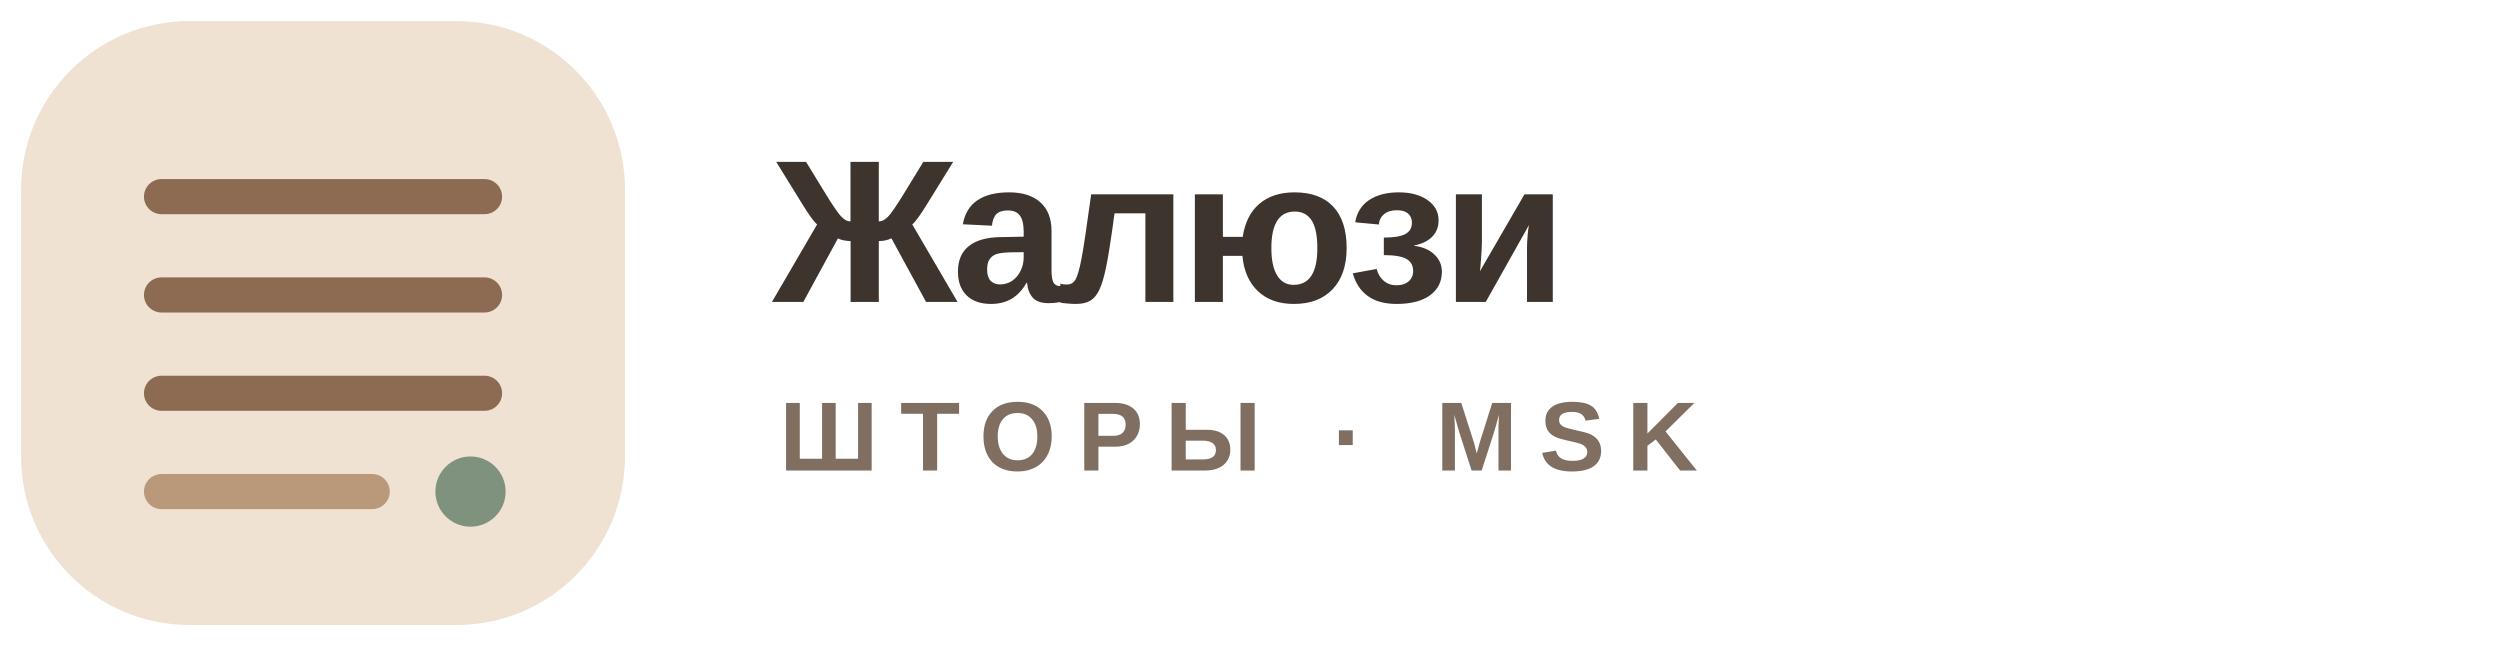
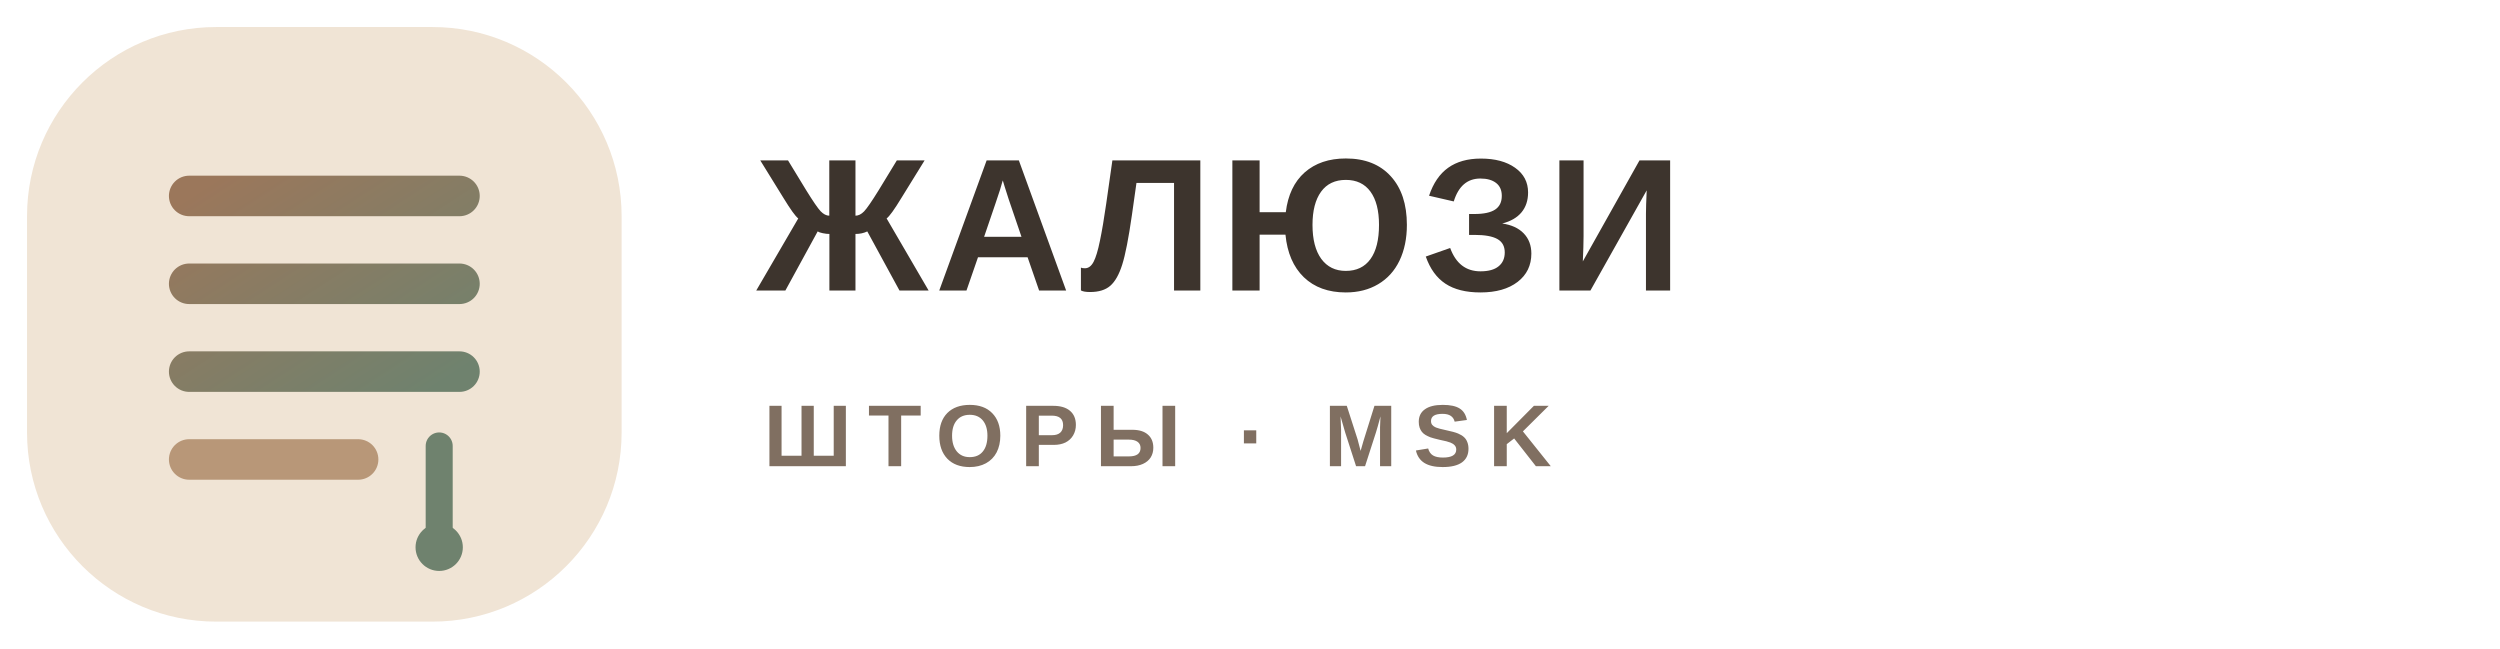
- <svg xmlns="http://www.w3.org/2000/svg" viewBox="0 0 356 92" role="img" aria-labelledby="title desc">
-   <g transform="translate(3 3)">
-     <rect width="86" height="86" rx="24" fill="#efe2d2" />
-     <path d="M20 25h46M20 39h46M20 53h46" fill="none" stroke="#8d6b52" stroke-width="5" stroke-linecap="round" />
-     <path d="M20 67h30" fill="none" stroke="#b99979" stroke-width="5" stroke-linecap="round" />
-     <circle cx="64" cy="67" r="5" fill="#7f927d" />
+ <svg xmlns="http://www.w3.org/2000/svg" viewBox="0 0 370 96" role="img" aria-labelledby="title desc">
+   <defs>
+     <linearGradient id="mark" x1="0" y1="0" x2="1" y2="1">
+       <stop offset="0" stop-color="#9b775b" />
+       <stop offset="1" stop-color="#6f826e" />
+     </linearGradient>
+   </defs>
+   <g transform="translate(4 4)">
+     <rect width="88" height="88" rx="28" fill="#f0e4d5" />
+     <path d="M24 25h40M24 38h40M24 51h40" fill="none" stroke="url(#mark)" stroke-width="6" stroke-linecap="round" />
+     <path d="M24 64h25" fill="none" stroke="#b89778" stroke-width="6" stroke-linecap="round" />
+     <path d="M61 62v12" fill="none" stroke="#6f826e" stroke-width="4" stroke-linecap="round" />
+     <circle cx="61" cy="77" r="3.5" fill="#6f826e" />
  </g>
-   <text x="110" y="43" fill="#3d342d" font-family="Arial, sans-serif" font-size="29" font-weight="700" letter-spacing="-1">Жалюзи</text>
-   <text x="111" y="67" fill="#806f61" font-family="Arial, sans-serif" font-size="14" font-weight="600" letter-spacing="3.1">ШТОРЫ · MSK</text>
+   <text x="112" y="43" fill="#3d342d" font-family="Arial, sans-serif" font-size="28" font-weight="700" letter-spacing="1">ЖАЛЮЗИ</text>
+   <text x="113" y="69" fill="#806f61" font-family="Arial, sans-serif" font-size="13" font-weight="600" letter-spacing="2.4">ШТОРЫ · MSK</text>
</svg>
